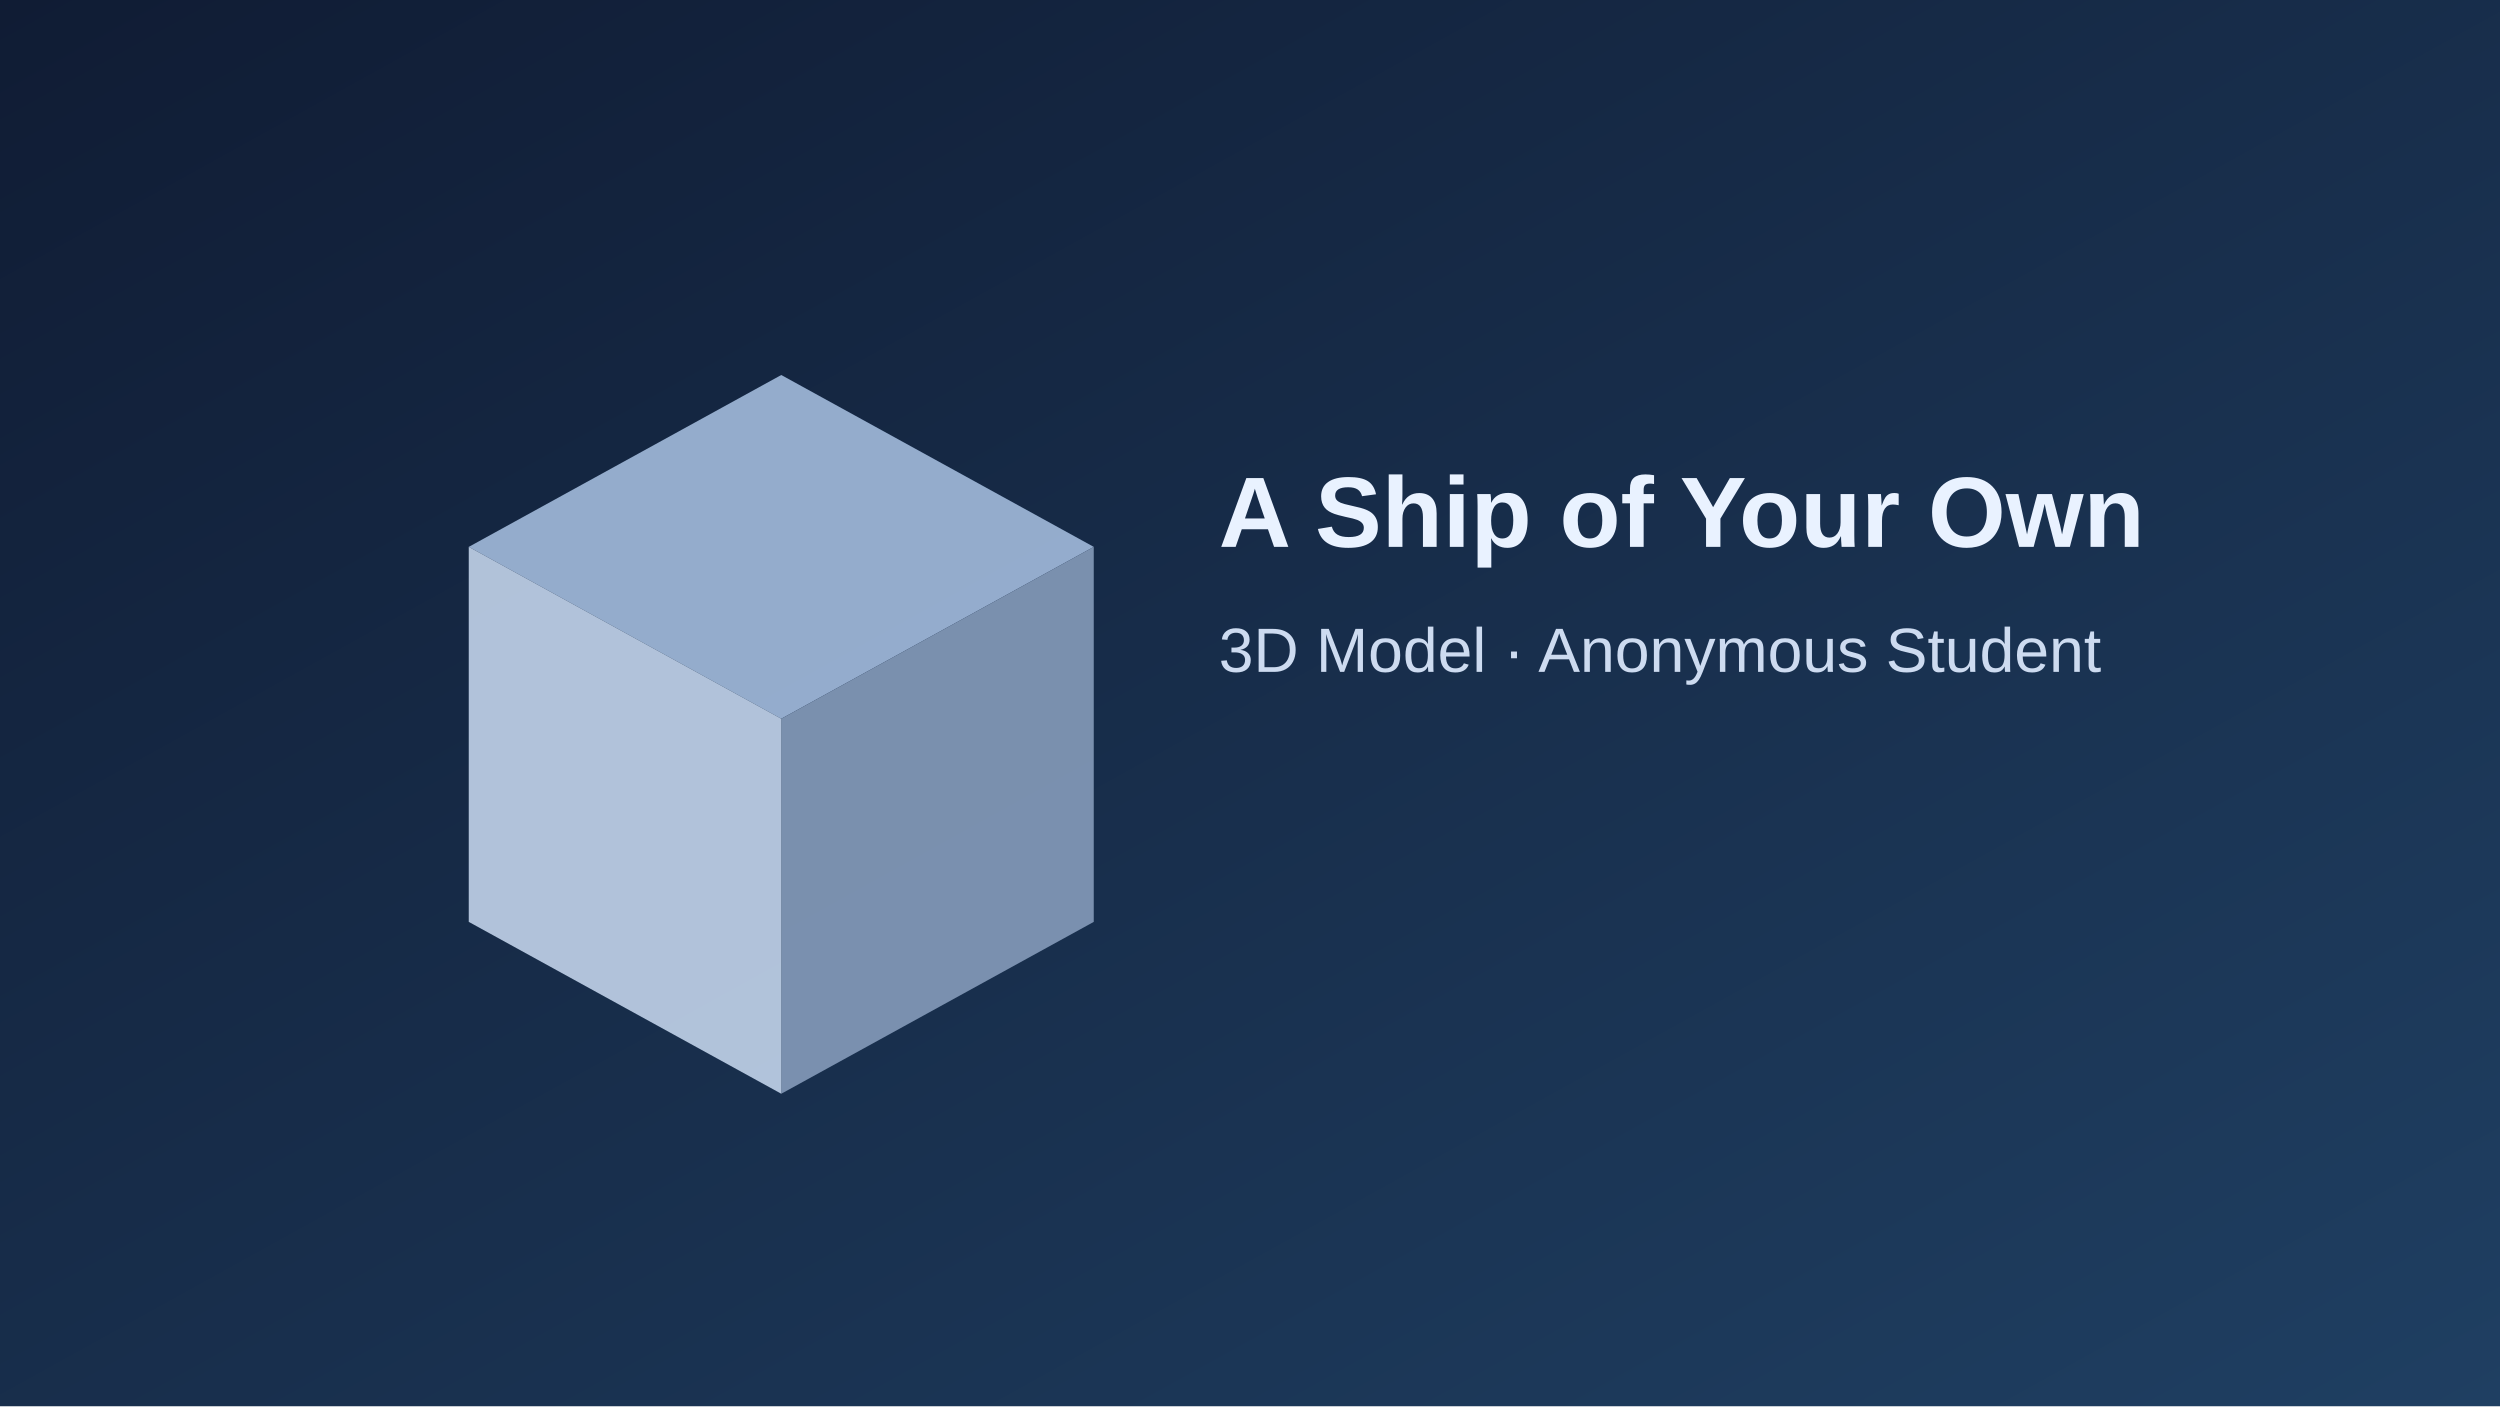
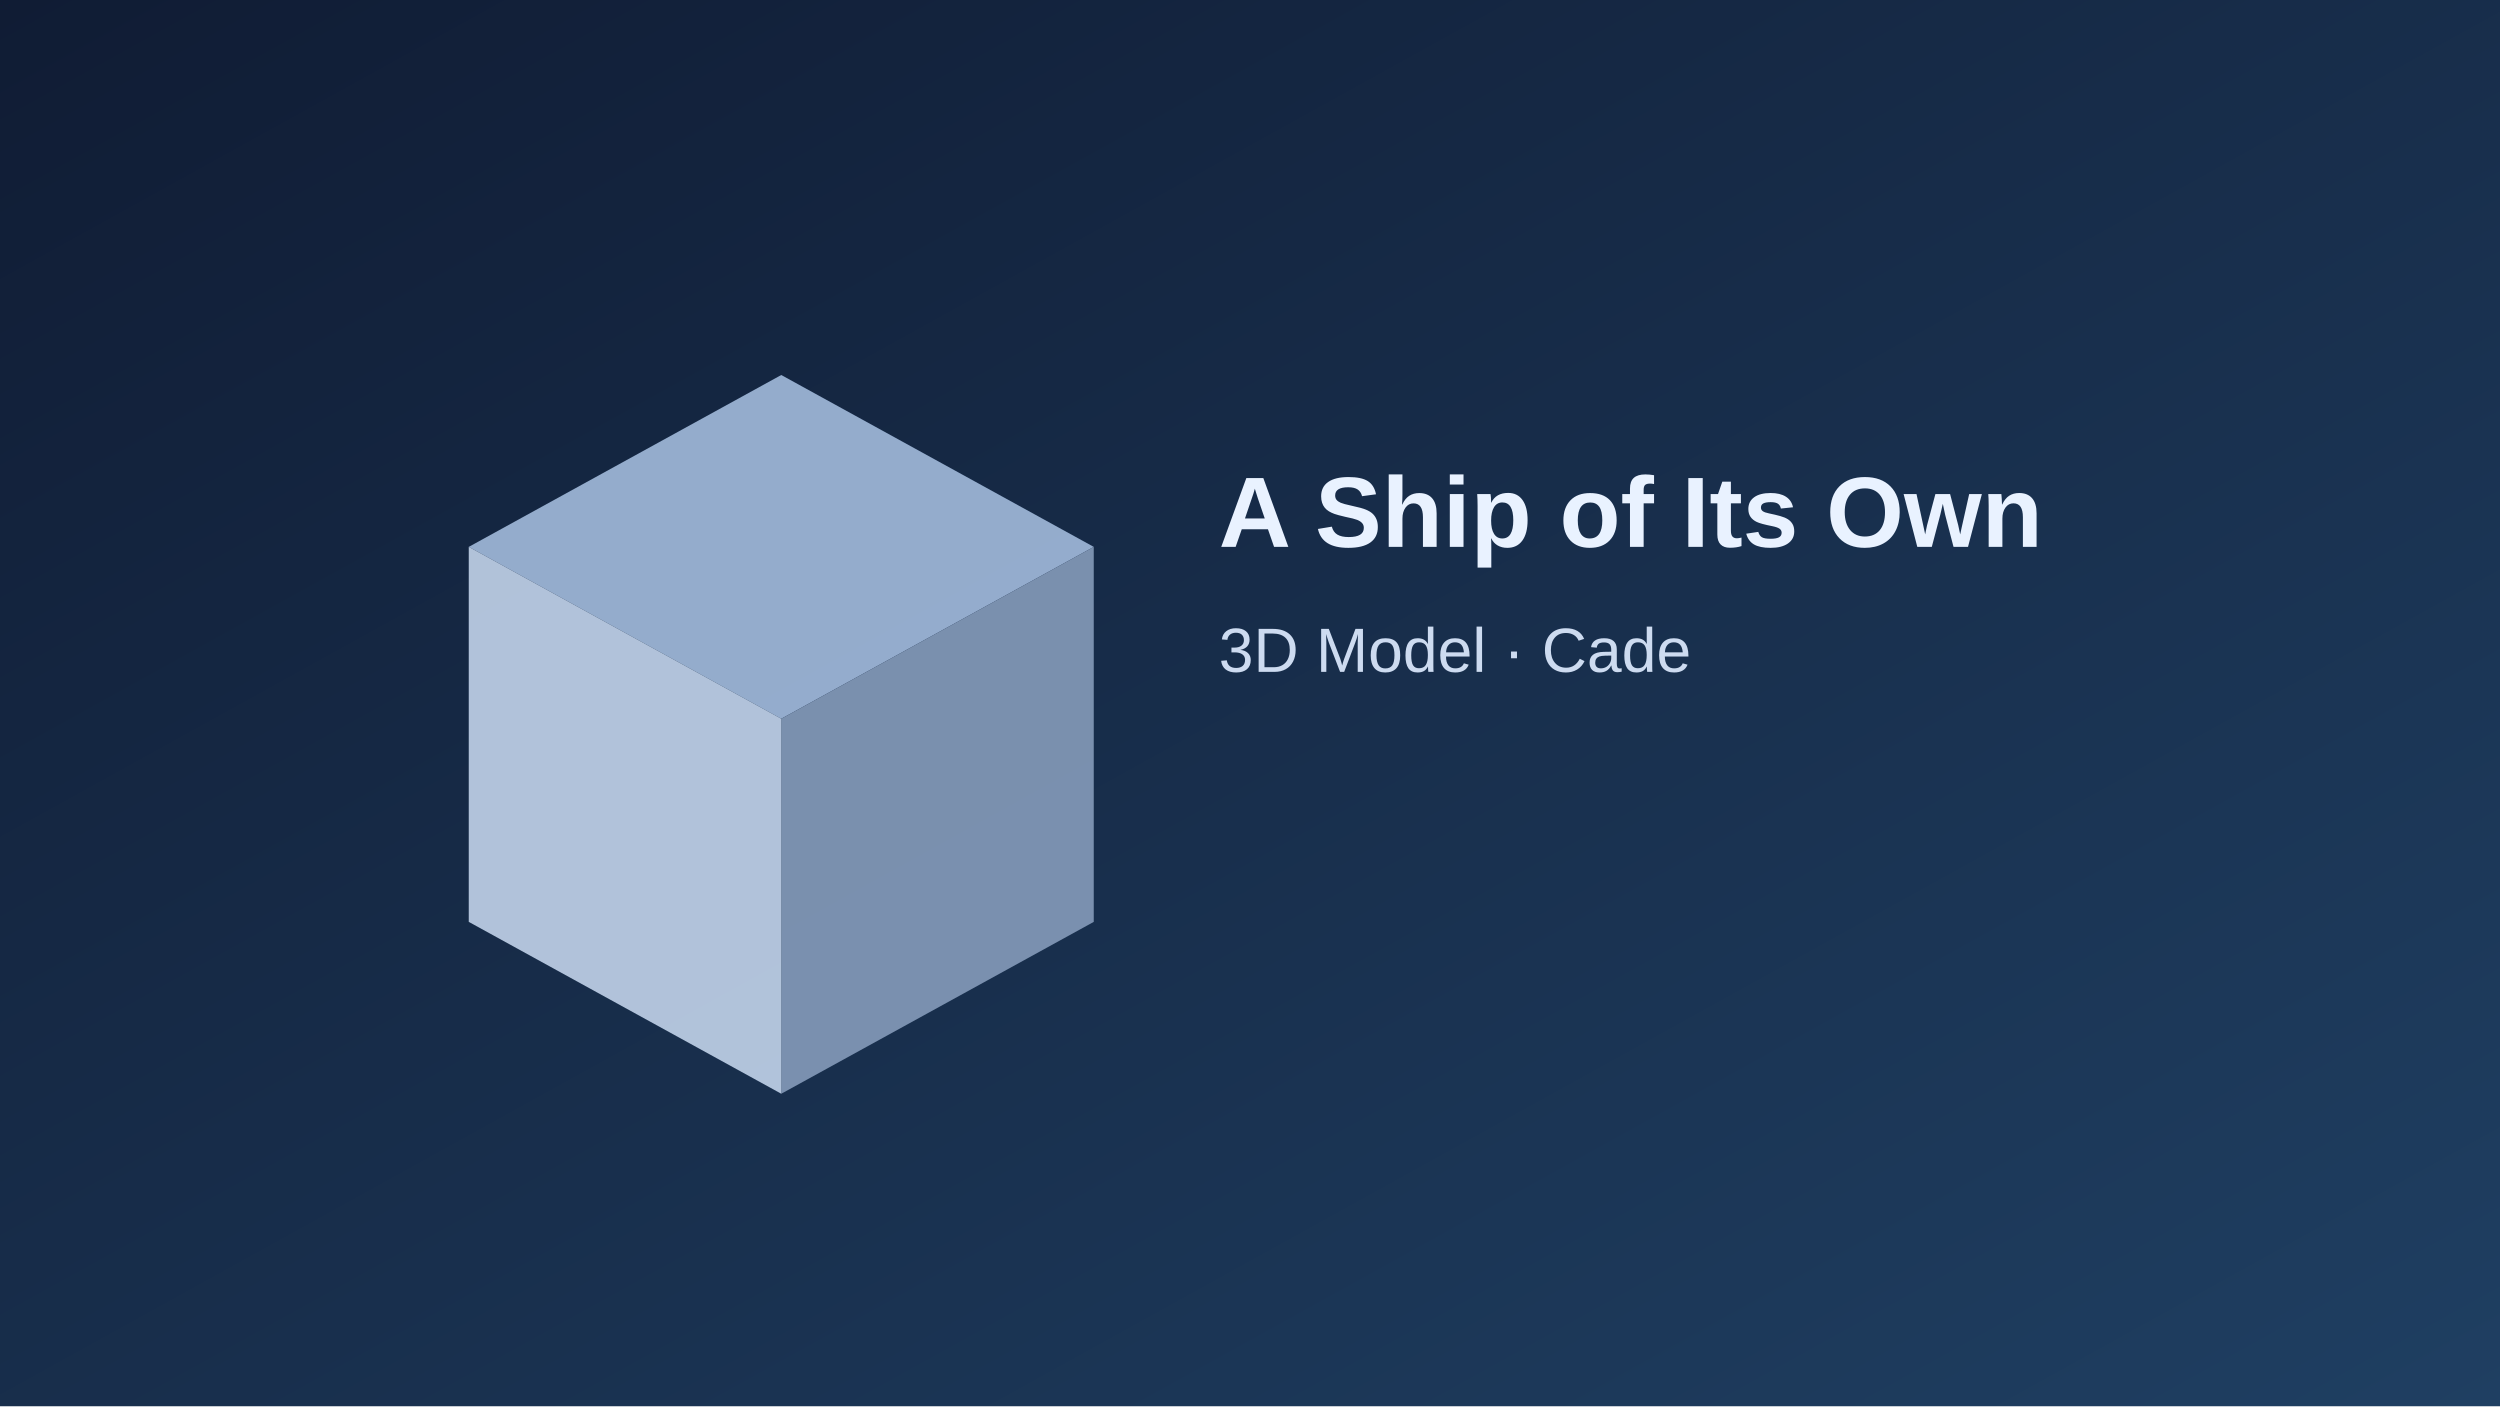
<svg xmlns="http://www.w3.org/2000/svg" width="1600" height="900" viewBox="0 0 1600 900" role="img" aria-label="3D model thumbnail">
  <defs>
    <linearGradient id="bg" x1="0" y1="0" x2="1" y2="1">
      <stop offset="0%" stop-color="#101c34" />
      <stop offset="100%" stop-color="#1f3f62" />
    </linearGradient>
  </defs>
  <rect width="1600" height="900" fill="url(#bg)" />
  <g transform="translate(280 180)">
    <polygon points="220,60 420,170 220,280 20,170" fill="#9eb7d8" opacity="0.92" />
    <polygon points="420,170 420,410 220,520 220,280" fill="#7f95b3" opacity="0.95" />
    <polygon points="20,170 20,410 220,520 220,280" fill="#c2d3ea" opacity="0.9" />
  </g>
-   <text x="780" y="350" fill="#e9f2ff" font-size="64" font-family="Segoe UI, Arial, sans-serif" font-weight="700">A Ship of Your Own</text>
-   <text x="780" y="430" fill="#cddbf0" font-size="40" font-family="Segoe UI, Arial, sans-serif">3D Model · Anonymous Student</text>
+   <text x="780" y="350" fill="#e9f2ff" font-size="64" font-family="Segoe UI, Arial, sans-serif" font-weight="700">A Ship of Its Own</text>
+   <text x="780" y="430" fill="#cddbf0" font-size="40" font-family="Segoe UI, Arial, sans-serif">3D Model · Cade</text>
</svg>
